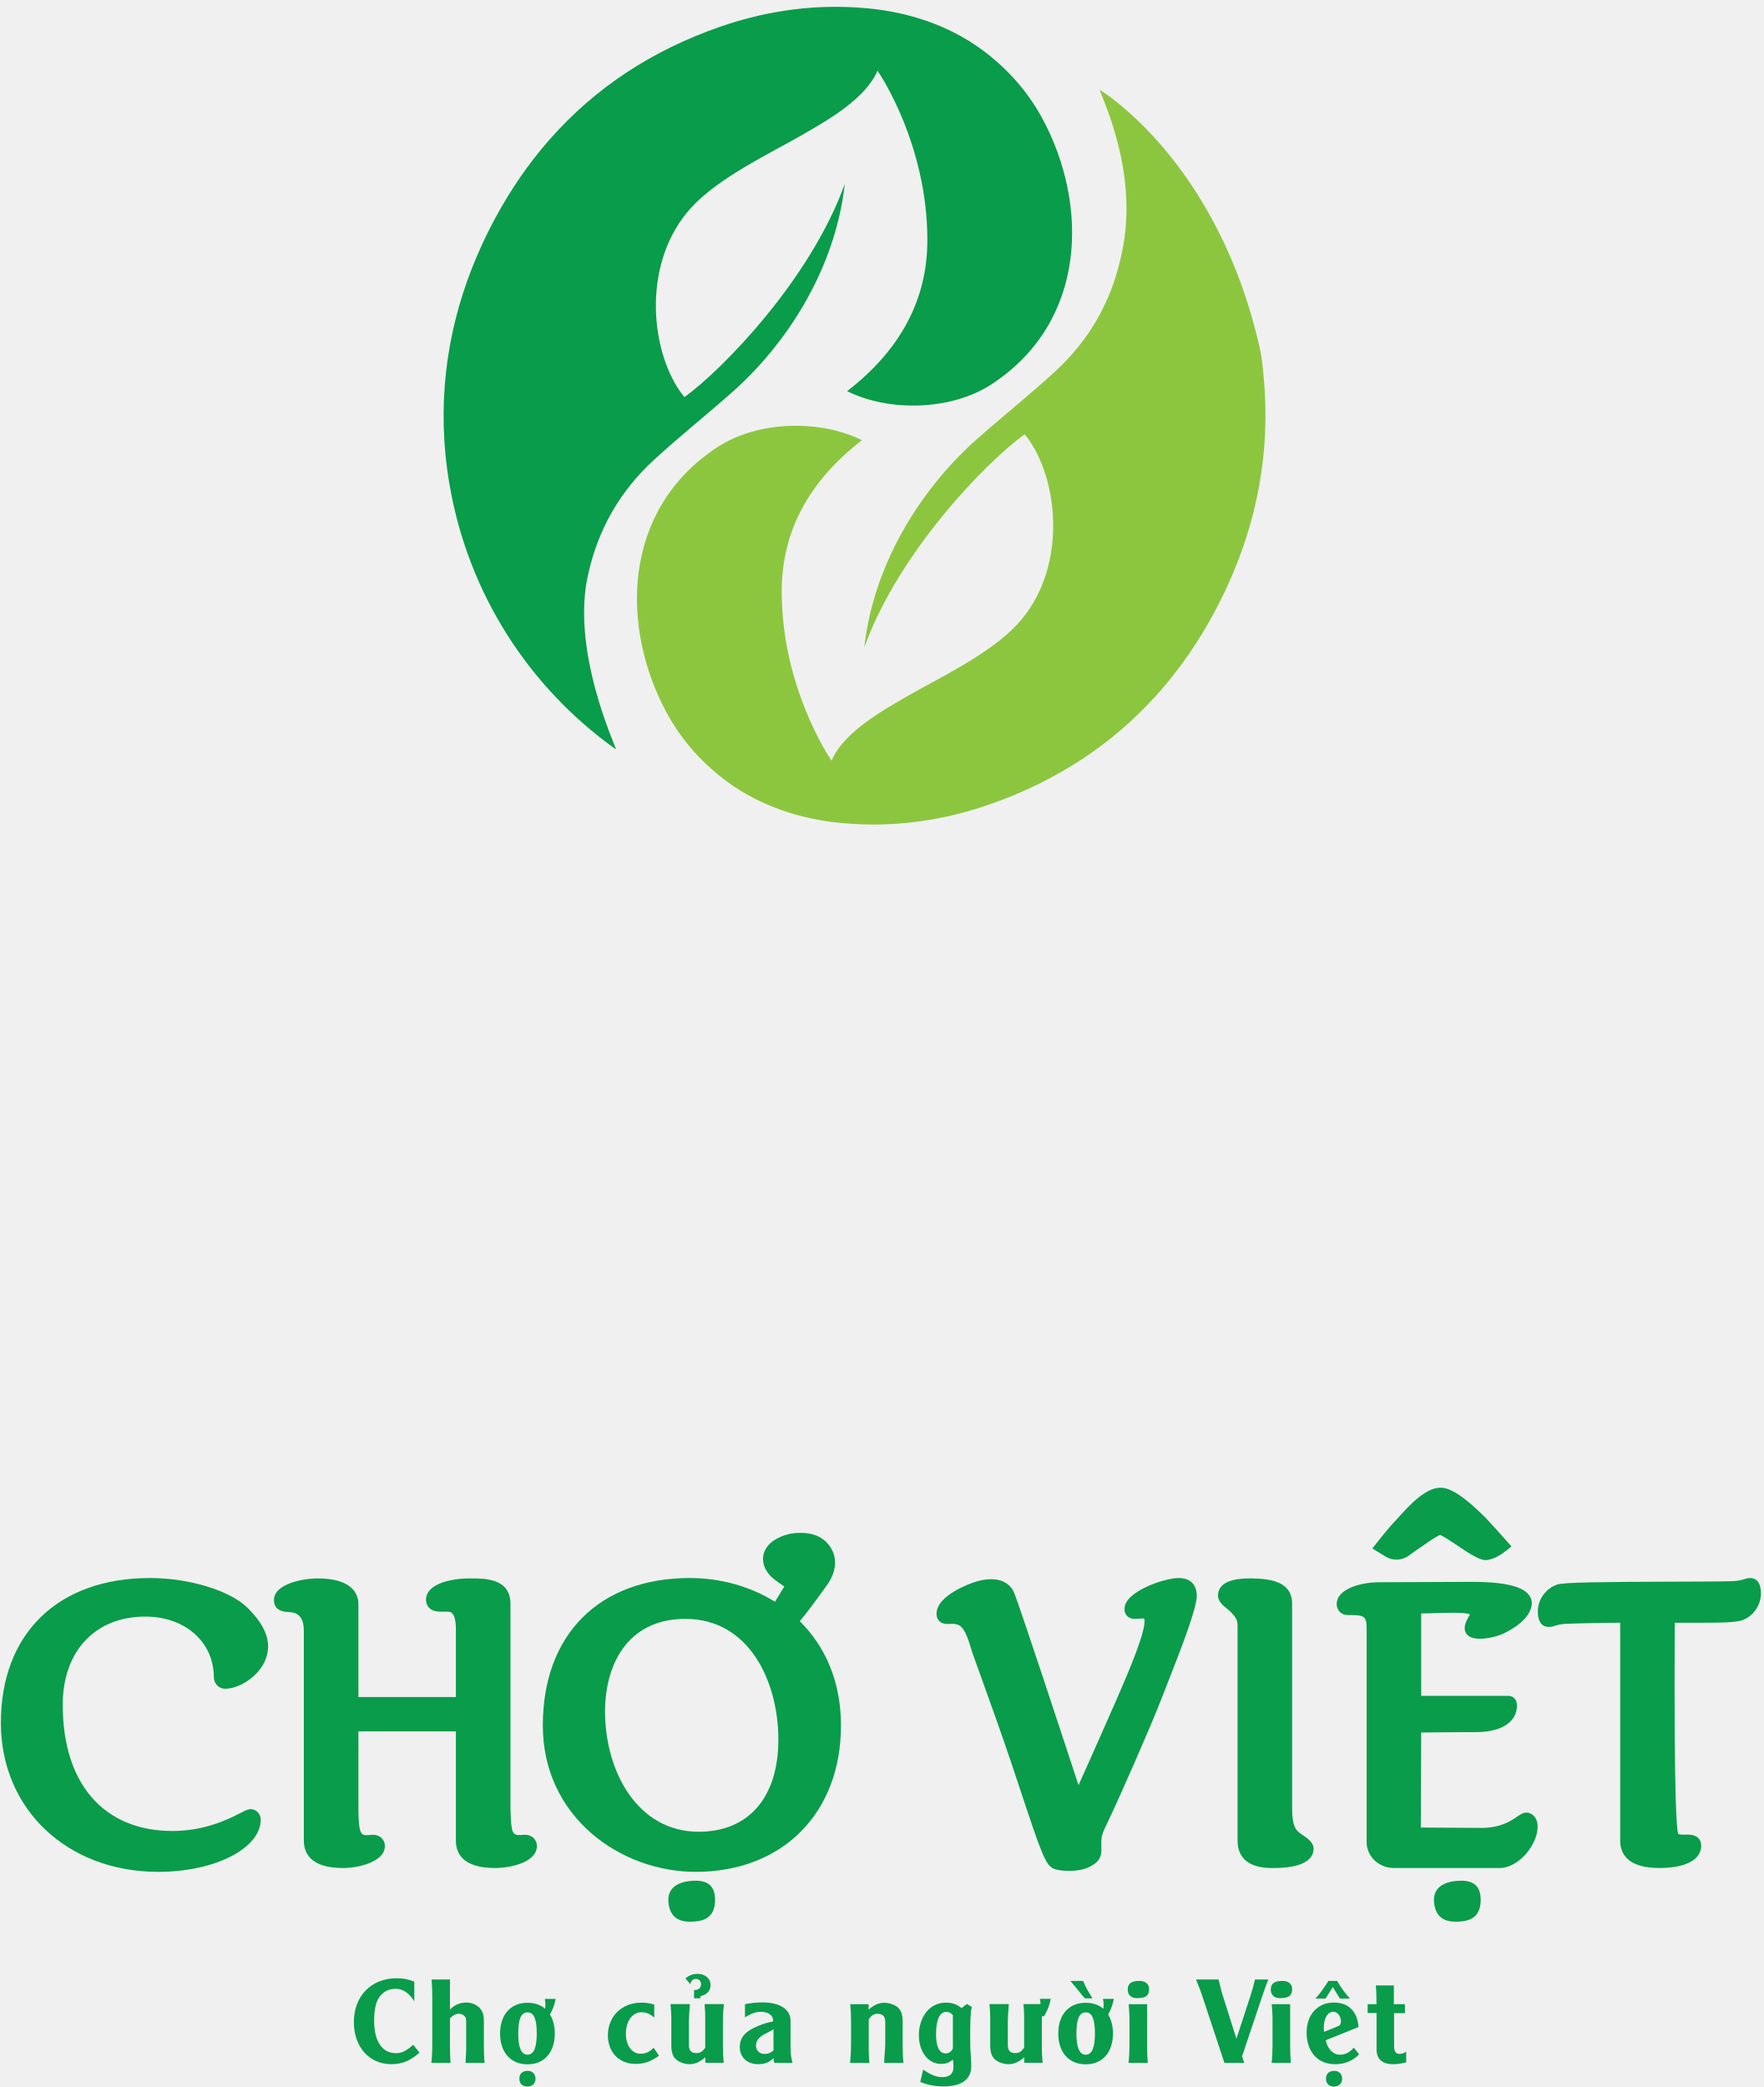
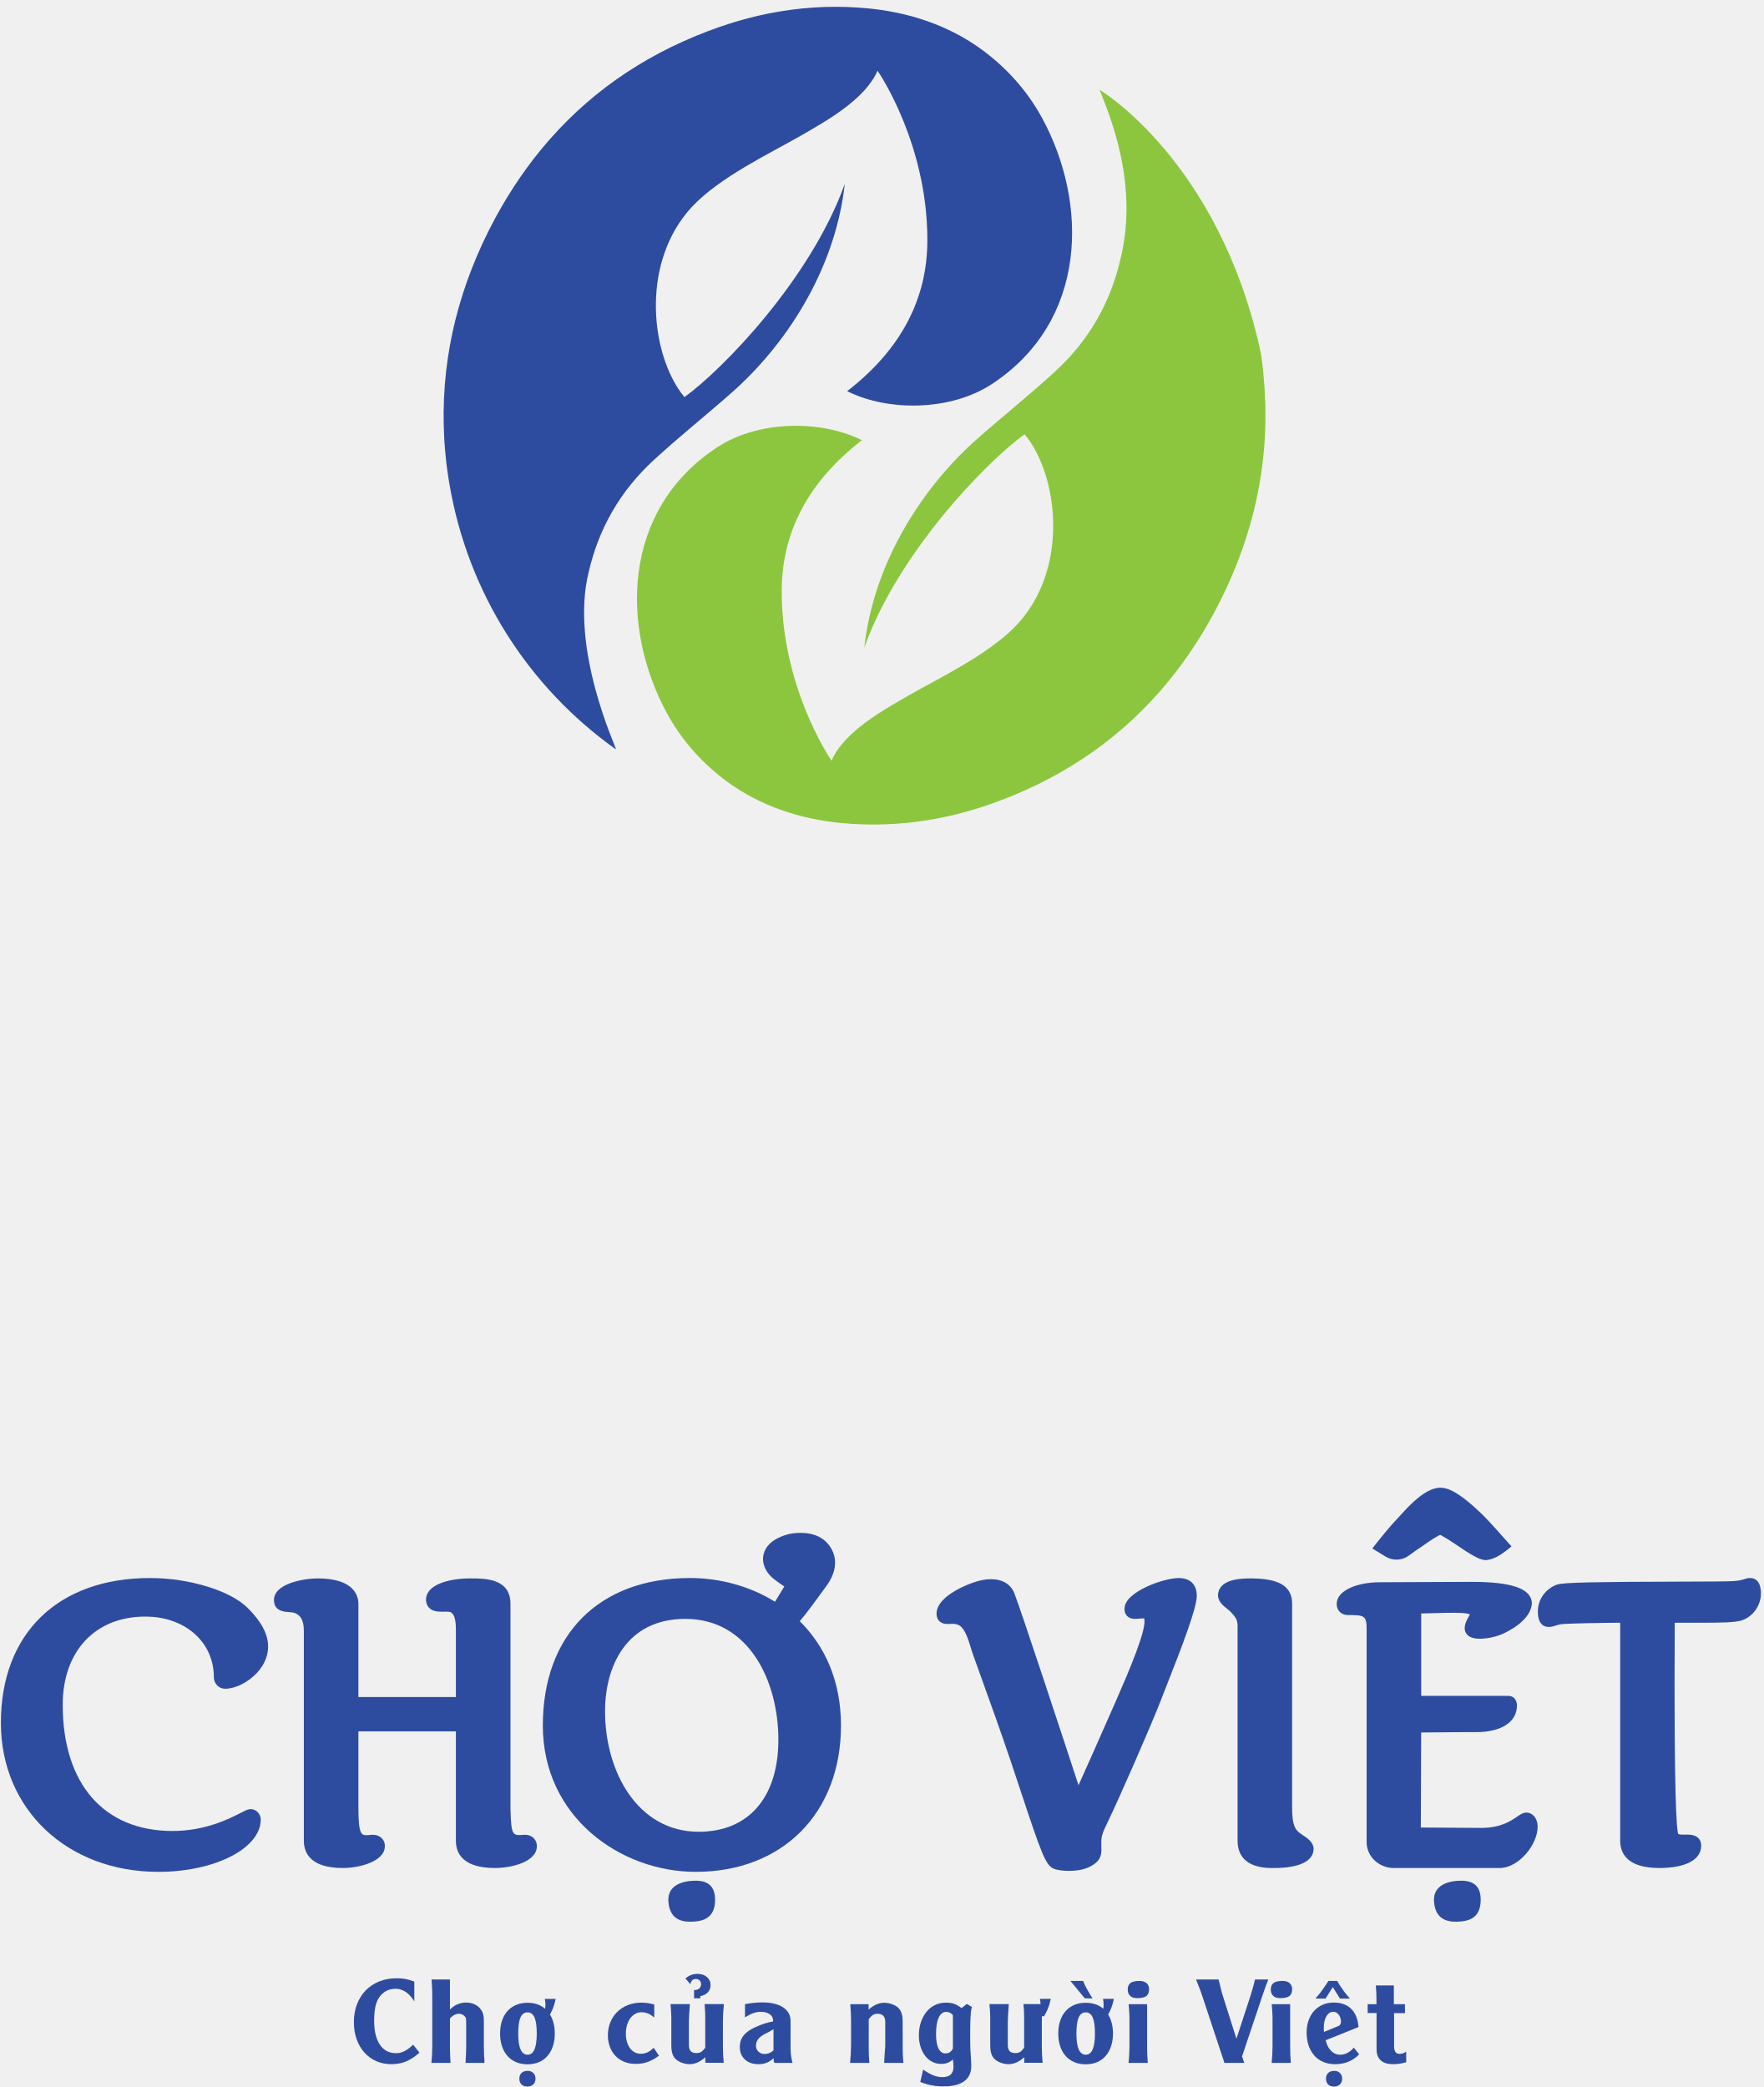
<svg xmlns="http://www.w3.org/2000/svg" xmlns:xlink="http://www.w3.org/1999/xlink" width="147px" height="174px" viewBox="0 0 147 174" version="1.1">
  <defs>
    <polygon id="path-1" points="0 132.558 190 132.558 190 0 0 0" />
  </defs>
  <g id="APP" stroke="none" stroke-width="1" fill="none" fill-rule="evenodd">
    <g id="00--Welcome" transform="translate(-123, -397)">
      <g id="Logo" transform="translate(100, 389)">
        <g id="g10" transform="translate(95, 91.55814) scale(-1, 1) rotate(-180) translate(-95, -91.55814) translate(0, 0.55814)">
          <g id="g12">
            <g id="g14-Clipped" transform="translate(0, 49)">
              <mask id="mask-2" fill="white">
                <use xlink:href="#path-1" />
              </mask>
              <g id="path16" />
              <g id="g14" mask="url(#mask-2)">
                <g transform="translate(58.97386, 55.28988)" id="Group">
                  <g transform="translate(0.232558, 0.372093)">
-                     <g id="g20" transform="translate(0.528778, 7.373064)" fill="#099C4A">
+                     <g id="g20" transform="translate(0.528778, 7.373064)" fill="#2E4C9F">
                      <path d="M45.948,30.495 C42.547,28.267 37.355,28.184 33.891,29.911 C38.354,33.355 40.595,37.59 40.579,42.544 C40.573,50.42 36.669,56.281 36.422,56.631 C35.405,54.229 32.108,52.41 30.01,51.199 C27.521,49.766 23.218,47.737 20.919,45.241 C16.822,40.79 17.41,33.571 19.961,29.892 C20.054,29.757 20.136,29.658 20.328,29.416 C23.411,31.628 30.83,39.192 33.697,47.197 C32.865,39.77 28.553,33.574 24.318,29.833 C22.146,27.911 19.87,26.104 17.739,24.137 C15,21.61 13.188,18.495 12.346,14.839 C10.738,8.395 14.688,0.122 14.614,0.062 C14.582,0.08 14.551,0.099 14.515,0.116 C7.43,5.192 2.273,12.975 0.717,22.264 C0.572,23.126 0.461,23.989 0.383,24.848 C0.356,25.146 0.33,25.443 0.313,25.742 C0.289,26.196 0.271,26.641 0.257,27.091 C0.124,33.049 1.571,38.825 4.582,44.393 C5.855,46.739 7.32,48.867 8.977,50.768 C9.032,50.834 9.088,50.895 9.144,50.956 C12.905,55.216 17.64,58.329 23.284,60.288 C25,60.883 26.715,61.318 28.443,61.594 C30.803,61.976 33.177,62.056 35.589,61.83 C39.009,61.509 42.343,60.422 45.115,58.389 C47.033,56.983 48.837,55.095 50.156,52.663 C53.985,45.603 53.99,35.772 45.948,30.495" id="path22" />
                    </g>
                    <g id="g24" transform="translate(16.76685, 0.872706)" fill="#8CC63F">
                      <path d="M6.83,31.739 C10.231,33.967 15.423,34.05 18.887,32.323 C14.424,28.879 12.183,24.644 12.198,19.69 C12.205,11.814 16.109,5.953 16.356,5.603 C17.374,8.005 20.669,9.824 22.768,11.035 C25.257,12.468 29.56,14.497 31.859,16.993 C35.956,21.444 35.368,28.663 32.817,32.342 C32.724,32.477 32.642,32.576 32.451,32.817 C29.367,30.606 21.948,23.042 19.081,15.037 C19.912,22.464 24.225,28.66 28.459,32.401 C30.632,34.323 32.908,36.13 35.039,38.097 C37.778,40.623 39.59,43.739 40.432,47.395 C42.04,53.839 39.384,59.75 38.701,61.538 C38.732,61.519 48.533,55.689 52.061,39.97 C52.252,39.117 52.317,38.245 52.395,37.385 C52.421,37.088 52.448,36.79 52.465,36.491 C52.489,36.038 52.507,35.593 52.521,35.143 C52.653,29.185 51.207,23.409 48.196,17.842 C46.923,15.495 45.458,13.367 43.8,11.466 C43.745,11.4 43.69,11.339 43.634,11.277 C39.873,7.018 35.138,3.905 29.494,1.946 C27.778,1.351 26.062,0.916 24.335,0.64 C21.975,0.258 19.601,0.178 17.189,0.404 C13.769,0.724 10.435,1.812 7.663,3.844 C5.745,5.251 3.941,7.139 2.622,9.572 C-1.208,16.631 -1.213,26.462 6.83,31.739" id="path26" />
                    </g>
                  </g>
                </g>
              </g>
            </g>
-             <g id="text" transform="translate(22.97386, 0.289879)" fill="#099C4A">
+             <g id="text" transform="translate(22.97386, 0.289879)" fill="#2E4C9F">
              <g id="g28" transform="translate(0.037752, 18.01752)">
                <path d="M12.108,21.471 C15.415,21.471 17.816,19.348 17.816,16.422 C17.816,15.888 18.234,15.454 18.749,15.454 C19.619,15.454 20.698,15.997 21.434,16.803 C22.088,17.519 22.406,18.378 22.331,19.224 C22.217,20.476 21.311,21.515 20.639,22.188 C19.196,23.635 15.769,24.686 12.491,24.686 C4.825,24.686 0.062,20.06 0.062,12.613 C0.062,5.414 5.585,0.188 13.193,0.188 C17.898,0.188 21.726,2.144 21.726,4.548 C21.726,5.021 21.343,5.42 20.889,5.42 C20.674,5.42 20.482,5.321 20.059,5.105 C19.099,4.615 17.102,3.596 14.374,3.596 C8.641,3.596 5.218,7.529 5.218,14.117 C5.218,18.585 7.923,21.471 12.108,21.471" id="path30" />
              </g>
              <g id="g32" transform="translate(22.66219, 18.49582)">
                <path d="M21.111,2.801 C21.071,2.801 21.029,2.799 20.969,2.794 C20.873,2.782 20.784,2.777 20.702,2.777 C20.116,2.777 19.985,2.938 19.932,4.645 L19.921,4.998 L19.921,22.056 C19.921,24.176 17.817,24.176 16.56,24.176 C14.728,24.176 12.881,23.63 12.881,22.409 C12.881,21.997 13.087,21.672 13.446,21.516 C13.695,21.409 13.973,21.399 14.215,21.399 L14.499,21.402 C14.588,21.402 14.859,21.402 14.943,21.355 C15.239,21.183 15.371,20.738 15.371,19.912 L15.371,14.286 L7.244,14.286 L7.244,22.056 C7.244,22.693 6.913,24.176 3.852,24.176 C2.662,24.176 0.204,23.736 0.204,22.376 C0.204,21.452 1.048,21.395 1.408,21.37 C1.644,21.354 1.888,21.337 2.072,21.229 C2.373,21.051 2.695,20.778 2.695,19.784 L2.695,2.31 C2.695,1.27 3.261,0.03 5.959,0.03 C7.353,0.03 9.408,0.591 9.446,1.796 C9.469,2.05 9.394,2.289 9.232,2.473 C9.046,2.685 8.763,2.801 8.434,2.801 C8.394,2.801 8.352,2.799 8.29,2.794 C8.165,2.779 8.05,2.77 7.945,2.77 C7.523,2.77 7.244,2.77 7.244,5.03 L7.244,11.423 L15.371,11.423 L15.371,2.31 C15.371,1.27 15.937,0.03 18.636,0.03 C19.984,0.03 22.124,0.527 22.124,1.862 C22.124,2.314 21.807,2.801 21.111,2.801" id="path34" />
              </g>
              <g id="g36" transform="translate(77.80295, 18.12114)">
                <path d="M20.49,24.582 C19.268,24.582 16.05,23.455 15.981,22.091 C15.944,21.777 16.055,21.573 16.156,21.455 C16.395,21.177 16.747,21.176 16.865,21.176 L16.867,21.176 C16.971,21.176 17.089,21.186 17.211,21.197 C17.307,21.206 17.407,21.216 17.503,21.216 C17.555,21.216 17.588,21.213 17.608,21.209 C17.912,20.438 16.206,16.515 15.471,14.826 L15.229,14.268 C13.83,11.085 12.706,8.561 12.14,7.308 C11.034,10.685 7.39,21.767 6.793,23.305 C6.494,24.066 5.802,24.485 4.845,24.485 C4.383,24.485 3.85,24.383 3.367,24.204 C3.336,24.195 0.302,23.198 0.302,21.599 C0.302,21.184 0.522,20.979 0.653,20.894 C0.846,20.768 1.06,20.751 1.226,20.751 C1.285,20.751 1.35,20.753 1.419,20.756 C1.482,20.759 1.549,20.762 1.62,20.762 C1.803,20.762 2.017,20.744 2.221,20.619 C2.689,20.326 2.965,19.413 3.167,18.746 C3.214,18.592 3.258,18.448 3.304,18.31 C3.585,17.514 3.876,16.708 4.185,15.855 C4.852,14.006 5.608,11.912 6.526,9.198 C6.819,8.32 7.085,7.518 7.327,6.789 C9.012,1.712 9.392,0.627 10.068,0.348 C10.475,0.185 11.087,0.167 11.331,0.167 C11.737,0.167 12.499,0.21 13.041,0.495 C13.645,0.797 14.047,1.149 14.047,1.884 C14.047,2.042 14.045,2.178 14.043,2.301 C14.031,3.004 14.029,3.131 14.662,4.426 C15.478,6.096 18.248,12.415 18.991,14.358 L19.446,15.517 C20.842,19.065 21.998,22.084 21.998,23.103 C21.998,24.043 21.448,24.582 20.49,24.582" id="path38" />
              </g>
              <g id="g40" transform="translate(101.509, 18.45904)">
                <path d="M7.141,2.801 C7.052,2.859 6.966,2.915 6.889,2.976 C6.523,3.257 6.242,3.59 6.242,5.067 L6.242,22.093 C6.242,23.915 4.532,24.187 2.851,24.213 C2.138,24.213 0.245,24.213 0.073,22.952 C-0.027,22.351 0.483,21.946 0.82,21.678 C0.907,21.609 0.992,21.543 1.056,21.479 C1.587,20.948 1.694,20.734 1.694,20.205 L1.694,2.347 C1.694,1.305 2.193,0.065 4.576,0.065 L4.735,0.067 C6.767,0.067 7.937,0.596 8.029,1.565 C8.08,2.179 7.537,2.538 7.141,2.801" id="path42" />
              </g>
              <g id="g44" transform="translate(111.4518, 18.48154)">
                <path d="M15.833,4.668 C15.555,4.668 15.334,4.516 15.053,4.324 C14.542,3.974 13.685,3.388 12.066,3.388 C11.528,3.388 10.853,3.394 10.087,3.401 C9.171,3.409 8.126,3.418 7.029,3.419 L7.058,11.342 C7.509,11.344 7.987,11.349 8.515,11.355 C9.39,11.363 10.402,11.374 11.651,11.374 C13.743,11.374 15.043,12.222 15.043,13.589 C15.043,14.147 14.687,14.397 14.333,14.397 L7.06,14.397 L7.06,21.266 C7.413,21.271 7.799,21.282 8.189,21.294 C8.712,21.309 9.244,21.325 9.72,21.325 C10.316,21.325 10.728,21.299 10.949,21.246 C11.024,21.228 11.08,21.21 11.122,21.195 C11.091,21.131 11.048,21.055 11.015,20.996 C10.869,20.732 10.685,20.403 10.685,20.022 C10.685,19.689 10.892,19.408 11.238,19.272 C11.426,19.198 11.667,19.16 11.954,19.16 C12.537,19.16 13.268,19.312 13.823,19.551 C14.402,19.811 16.288,20.764 16.286,22.185 C16.179,23.357 14.585,23.902 11.265,23.902 L3.636,23.87 C1.657,23.87 0.138,23.167 0.025,22.203 C-0.013,21.906 0.064,21.632 0.241,21.431 C0.409,21.24 0.651,21.135 0.922,21.135 C2.354,21.135 2.511,21.094 2.511,19.894 L2.511,2.196 C2.511,1.009 3.531,0.044 4.785,0.044 L13.598,0.044 C15.2,0.044 16.767,2.01 16.767,3.476 C16.767,4.258 16.297,4.668 15.833,4.668" id="path46" />
              </g>
              <g id="g48" transform="translate(127.927, 18.43231)">
                <path d="M18.007,24.271 C17.808,24.271 17.662,24.224 17.52,24.177 C17.345,24.12 17.128,24.049 16.63,24.014 C16.104,23.981 14.148,23.975 11.882,23.969 C5.44,23.951 2.474,23.912 1.925,23.729 C0.958,23.392 0.309,22.489 0.309,21.48 C0.309,20.36 0.874,20.192 1.211,20.192 C1.463,20.192 1.629,20.248 1.776,20.299 C1.938,20.354 2.123,20.416 2.581,20.448 C3.16,20.48 5.407,20.537 7.174,20.544 L7.174,2.373 C7.174,1.333 7.741,0.094 10.439,0.094 C11.276,0.094 12.788,0.206 13.515,0.958 C13.797,1.25 13.939,1.613 13.926,2.014 C13.912,2.338 13.745,2.88 12.783,2.88 L12.419,2.875 C12.039,2.875 12.013,2.938 12.002,2.965 C11.893,3.294 11.648,5.637 11.721,20.271 L11.722,20.544 L13.663,20.542 C15.676,20.542 16.687,20.561 17.273,20.728 C18.22,21.017 18.907,21.966 18.907,22.984 C18.907,24.104 18.343,24.271 18.007,24.271" id="path50" />
              </g>
              <g id="g52" transform="translate(114.275, 43.9257)">
                <path d="M2.173,0.311 C2.55,0.311 2.909,0.43 3.212,0.654 C3.396,0.79 3.594,0.934 3.801,1.077 C4.009,1.222 4.176,1.336 4.327,1.433 L4.833,1.785 C5.32,2.117 5.598,2.272 5.747,2.345 L5.818,2.38 L5.888,2.343 C6.065,2.251 6.409,2.052 7.043,1.626 L7.347,1.424 C7.394,1.388 7.466,1.34 7.553,1.285 C8.766,0.465 9.248,0.287 9.597,0.272 L9.634,0.27 L9.671,0.274 C10.292,0.331 10.905,0.727 11.309,1.049 L11.764,1.413 L11.377,1.848 C10.842,2.45 9.887,3.517 9.514,3.891 L9.44,3.965 C7.328,6.04 6.404,6.306 5.836,6.306 C4.974,6.306 3.953,5.619 2.623,4.142 L2.507,4.013 C2.426,3.92 2.317,3.802 2.186,3.663 C1.647,3.1 0.998,2.3 0.547,1.729 L0.162,1.24 L1.263,0.568 C1.537,0.4 1.853,0.311 2.173,0.311" id="path54" />
              </g>
              <g id="g56" transform="translate(45.05862, 18.13692)" fill-rule="nonzero">
                <path d="M12.108,21.16 C17.434,21.16 19.86,15.937 19.86,11.086 C19.86,6.281 17.38,3.412 13.225,3.412 C8.095,3.412 5.41,8.464 5.41,13.454 C5.41,17.179 7.169,21.16 12.108,21.16 M23.632,23.584 L23.871,23.913 C24.674,25.01 24.807,26.128 24.248,27.061 C23.743,27.904 22.888,28.332 21.708,28.332 C21.55,28.332 21.39,28.324 21.23,28.31 C20.717,28.265 20.163,28.089 19.669,27.813 C19.052,27.468 18.67,26.954 18.594,26.366 C18.517,25.765 18.766,25.152 19.296,24.642 C19.551,24.397 20.331,23.877 20.355,23.859 C20.237,23.664 20.088,23.42 19.939,23.179 C19.812,22.97 19.686,22.765 19.579,22.589 C17.471,23.898 14.976,24.567 12.491,24.567 C4.923,24.567 0.223,19.855 0.223,12.27 C0.223,4.632 6.704,0.069 12.97,0.069 C20.213,0.069 25.08,4.972 25.08,12.27 C25.08,16.006 23.722,18.916 21.644,20.966 C22.227,21.646 23.087,22.832 23.632,23.584" id="path58" />
              </g>
              <g id="g60" transform="translate(55.64799, 14.04464)">
                <path d="M2.484,3.423 C0.847,3.439 0.026,2.782 0.101,1.699 C0.199,0.296 1.064,-0.024 2.041,0.005 C2.991,0.032 3.933,0.293 3.992,1.704 C4.053,3.191 3.124,3.397 2.484,3.423" id="path62" />
              </g>
              <g id="g64" transform="translate(119.4779, 14.04464)">
                <path d="M2.484,3.423 C0.847,3.439 0.026,2.782 0.101,1.699 C0.199,0.296 1.064,-0.024 2.041,0.005 C2.991,0.032 3.933,0.293 3.992,1.704 C4.054,3.191 3.124,3.397 2.484,3.423" id="path66" />
              </g>
              <g id="g68" transform="translate(29.28897, 2.118939)">
                <path d="M5.278,5.29 C4.843,5.99 4.32,6.34 3.709,6.34 C3.531,6.34 3.358,6.314 3.19,6.262 C3.023,6.21 2.869,6.129 2.728,6.02 C2.44,5.803 2.235,5.51 2.112,5.14 C1.99,4.769 1.929,4.283 1.929,3.68 C1.929,2.824 2.088,2.158 2.406,1.682 C2.724,1.207 3.172,0.969 3.752,0.969 C3.999,0.969 4.234,1.025 4.456,1.138 C4.678,1.251 4.921,1.43 5.184,1.675 L5.71,1.016 C5.331,0.677 4.958,0.432 4.59,0.279 C4.222,0.127 3.814,0.051 3.366,0.051 C2.909,0.051 2.488,0.136 2.103,0.307 C1.718,0.479 1.388,0.719 1.112,1.028 C0.837,1.337 0.622,1.706 0.469,2.136 C0.315,2.566 0.239,3.039 0.239,3.553 C0.239,4.099 0.325,4.597 0.499,5.048 C0.673,5.498 0.915,5.883 1.225,6.203 C1.535,6.523 1.91,6.772 2.35,6.949 C2.789,7.126 3.276,7.215 3.808,7.215 C3.949,7.215 4.079,7.211 4.198,7.201 C4.317,7.192 4.433,7.176 4.548,7.154 C4.662,7.132 4.779,7.103 4.897,7.067 C5.016,7.031 5.143,6.988 5.278,6.938 L5.278,5.29 Z" id="path70" />
              </g>
              <g id="g72" transform="translate(35.73521, 2.057856)">
                <path d="M0.31,0.934 C0.323,1.189 0.329,1.408 0.329,1.59 L0.329,5.794 C0.329,6.016 0.324,6.239 0.315,6.462 C0.306,6.685 0.292,6.922 0.273,7.173 L1.804,7.173 L1.804,4.673 C2.195,5.059 2.646,5.252 3.156,5.252 C3.454,5.252 3.719,5.186 3.952,5.055 C4.186,4.923 4.363,4.741 4.485,4.509 C4.529,4.42 4.565,4.314 4.591,4.188 C4.618,4.063 4.631,3.923 4.631,3.77 L4.631,1.6 C4.631,1.367 4.636,1.142 4.645,0.924 C4.655,0.706 4.669,0.471 4.688,0.22 L3.1,0.22 C3.106,0.299 3.111,0.36 3.114,0.404 C3.117,0.448 3.119,0.497 3.119,0.55 C3.131,0.691 3.141,0.879 3.147,1.115 C3.153,1.237 3.156,1.334 3.156,1.407 L3.156,1.59 L3.156,3.652 C3.156,3.818 3.141,3.931 3.11,3.991 C3.066,4.085 2.99,4.163 2.884,4.224 C2.778,4.285 2.667,4.316 2.551,4.316 C2.291,4.316 2.042,4.187 1.804,3.929 L1.804,1.6 L1.804,1.359 C1.804,1.294 1.807,1.217 1.813,1.129 C1.813,1.038 1.815,0.955 1.818,0.882 C1.821,0.808 1.824,0.737 1.827,0.67 C1.83,0.602 1.834,0.533 1.837,0.463 C1.84,0.392 1.844,0.311 1.851,0.22 L0.254,0.22 C0.279,0.44 0.298,0.678 0.31,0.934" id="path74" />
              </g>
              <g id="g76" transform="translate(41.6448, 0.195694)" fill-rule="nonzero">
                <path d="M1.863,1.245 C1.985,1.361 2.159,1.419 2.384,1.419 C2.575,1.419 2.73,1.357 2.849,1.235 C2.968,1.113 3.027,0.956 3.027,0.765 C3.027,0.564 2.965,0.405 2.839,0.287 C2.714,0.169 2.55,0.11 2.346,0.11 C2.14,0.11 1.977,0.169 1.858,0.287 C1.739,0.405 1.68,0.564 1.68,0.765 C1.68,0.968 1.74,1.129 1.863,1.245 M1.773,5.867 C1.648,5.581 1.586,5.136 1.586,4.53 C1.586,3.353 1.845,2.765 2.365,2.765 C2.875,2.765 3.131,3.353 3.131,4.53 C3.131,5.136 3.069,5.581 2.945,5.867 C2.821,6.152 2.628,6.295 2.365,6.295 C2.096,6.295 1.899,6.152 1.773,5.867 M4.234,6.121 C4.332,5.964 4.411,5.79 4.474,5.599 C4.58,5.279 4.634,4.922 4.634,4.53 C4.634,4.138 4.58,3.783 4.474,3.466 C4.368,3.149 4.216,2.88 4.021,2.657 C3.825,2.434 3.588,2.263 3.309,2.144 C3.03,2.024 2.714,1.965 2.361,1.965 C2.01,1.965 1.694,2.024 1.412,2.144 C1.13,2.263 0.89,2.434 0.691,2.657 C0.492,2.88 0.339,3.149 0.233,3.466 C0.127,3.783 0.073,4.138 0.073,4.53 C0.073,4.922 0.127,5.278 0.233,5.596 C0.339,5.915 0.492,6.185 0.691,6.406 C0.89,6.627 1.13,6.797 1.412,6.917 C1.694,7.036 2.01,7.096 2.361,7.096 C2.714,7.096 3.03,7.036 3.309,6.917 C3.503,6.835 3.677,6.728 3.83,6.596 C3.837,6.641 3.842,6.684 3.845,6.728 C3.851,6.8 3.854,6.882 3.854,6.973 C3.854,7.036 3.85,7.099 3.842,7.164 C3.834,7.228 3.821,7.314 3.802,7.42 L4.709,7.42 C4.687,7.326 4.667,7.244 4.65,7.173 C4.633,7.102 4.616,7.038 4.598,6.98 C4.581,6.922 4.564,6.866 4.547,6.813 C4.529,6.76 4.507,6.702 4.479,6.639 C4.457,6.576 4.435,6.521 4.413,6.474 C4.391,6.427 4.368,6.379 4.342,6.331 C4.317,6.282 4.291,6.23 4.263,6.173 C4.253,6.154 4.244,6.137 4.234,6.121" id="path78" />
              </g>
              <g id="g80" transform="translate(50.53516, 2.012892)">
                <path d="M4.036,4.045 C3.851,4.205 3.675,4.319 3.508,4.387 C3.34,4.454 3.161,4.488 2.97,4.488 C2.779,4.488 2.604,4.443 2.446,4.353 C2.288,4.264 2.151,4.14 2.035,3.982 C1.92,3.823 1.83,3.633 1.765,3.412 C1.701,3.191 1.669,2.951 1.669,2.694 C1.669,2.45 1.699,2.224 1.761,2.019 C1.822,1.813 1.907,1.637 2.016,1.489 C2.126,1.342 2.256,1.228 2.406,1.148 C2.557,1.068 2.723,1.028 2.904,1.028 C3.108,1.028 3.295,1.066 3.465,1.143 C3.636,1.22 3.811,1.348 3.989,1.527 L4.431,0.863 C4.086,0.618 3.766,0.443 3.47,0.338 C3.174,0.233 2.848,0.18 2.491,0.18 C2.143,0.18 1.827,0.238 1.542,0.353 C1.257,0.467 1.014,0.629 0.812,0.837 C0.61,1.046 0.453,1.297 0.34,1.59 C0.227,1.884 0.171,2.21 0.171,2.567 C0.171,2.96 0.24,3.323 0.378,3.657 C0.515,3.991 0.708,4.279 0.955,4.52 C1.202,4.762 1.496,4.95 1.836,5.085 C2.175,5.22 2.547,5.288 2.951,5.288 C3.13,5.288 3.304,5.277 3.475,5.255 C3.645,5.233 3.832,5.192 4.036,5.132 L4.036,4.045 Z" id="path82" />
              </g>
              <g id="g84" transform="translate(55.71772, 2.062119)" fill-rule="nonzero">
                <path d="M2.173,5.601 L2.173,6.293 L2.239,6.293 C2.392,6.293 2.517,6.338 2.612,6.427 C2.708,6.517 2.756,6.633 2.756,6.778 C2.756,6.906 2.715,7.012 2.633,7.093 C2.552,7.175 2.447,7.215 2.319,7.215 C2.197,7.215 2.097,7.177 2.018,7.1 C1.94,7.023 1.888,6.914 1.863,6.773 L1.45,7.267 C1.622,7.399 1.786,7.494 1.943,7.552 C2.1,7.61 2.272,7.639 2.46,7.639 C2.622,7.639 2.77,7.616 2.904,7.569 C3.037,7.522 3.151,7.457 3.246,7.376 C3.342,7.294 3.416,7.196 3.469,7.082 C3.523,6.967 3.549,6.84 3.549,6.703 C3.549,6.461 3.474,6.26 3.324,6.1 C3.173,5.94 2.965,5.833 2.699,5.78 L2.699,5.601 L2.173,5.601 Z M1.825,5.121 C1.801,4.794 1.78,4.503 1.765,4.246 C1.749,3.988 1.741,3.798 1.741,3.676 L1.741,1.718 C1.741,1.482 1.79,1.31 1.889,1.2 C1.988,1.09 2.15,1.035 2.375,1.035 C2.529,1.035 2.656,1.066 2.758,1.127 C2.86,1.188 2.975,1.305 3.103,1.477 L3.103,3.657 L3.103,4.109 C3.103,4.231 3.1,4.346 3.094,4.453 C3.087,4.559 3.081,4.663 3.075,4.765 C3.069,4.868 3.059,4.986 3.047,5.121 L4.662,5.121 C4.65,4.973 4.64,4.86 4.634,4.78 C4.628,4.7 4.618,4.605 4.606,4.495 C4.587,4.175 4.578,3.892 4.578,3.648 L4.578,1.633 C4.578,1.382 4.582,1.154 4.592,0.948 C4.601,0.742 4.618,0.502 4.644,0.226 L3.112,0.226 L3.112,0.687 C2.897,0.495 2.681,0.351 2.467,0.254 C2.252,0.157 2.029,0.108 1.798,0.108 C1.604,0.108 1.408,0.142 1.21,0.209 C1.013,0.277 0.846,0.365 0.708,0.475 C0.554,0.597 0.444,0.755 0.377,0.948 C0.31,1.141 0.276,1.391 0.276,1.699 L0.276,3.657 L0.276,4.09 C0.276,4.238 0.269,4.379 0.257,4.514 C0.251,4.617 0.245,4.707 0.238,4.784 C0.232,4.861 0.223,4.973 0.21,5.121 L1.825,5.121 Z" id="path86" />
              </g>
              <g id="g88" transform="translate(61.40753, 1.971849)" fill-rule="nonzero">
                <path d="M3.105,3.112 C3.014,3.055 2.943,3.014 2.893,2.987 C2.843,2.96 2.795,2.931 2.748,2.9 L2.381,2.716 C1.89,2.465 1.644,2.144 1.644,1.752 C1.644,1.547 1.711,1.38 1.846,1.248 C1.98,1.116 2.153,1.05 2.363,1.05 C2.497,1.05 2.622,1.072 2.738,1.116 C2.854,1.16 2.976,1.237 3.105,1.346 L3.105,3.112 Z M3.067,3.893 C3.055,4.097 2.954,4.26 2.764,4.383 C2.575,4.505 2.339,4.566 2.057,4.566 C1.851,4.566 1.645,4.531 1.44,4.46 C1.235,4.39 0.998,4.271 0.728,4.105 L0.728,5.202 C1.01,5.255 1.26,5.293 1.48,5.315 C1.699,5.337 1.935,5.348 2.189,5.348 C2.915,5.348 3.486,5.211 3.903,4.938 C4.319,4.665 4.527,4.287 4.527,3.804 L4.527,1.648 C4.527,1.459 4.532,1.296 4.542,1.158 C4.551,1.02 4.568,0.884 4.593,0.749 C4.609,0.68 4.621,0.616 4.631,0.558 C4.64,0.5 4.661,0.416 4.692,0.306 L3.18,0.306 C3.148,0.378 3.13,0.44 3.124,0.49 C3.117,0.54 3.114,0.611 3.114,0.702 C2.923,0.523 2.728,0.394 2.529,0.316 C2.33,0.237 2.1,0.198 1.837,0.198 C1.373,0.198 1.001,0.33 0.719,0.593 C0.437,0.857 0.296,1.202 0.296,1.629 C0.296,2.034 0.42,2.376 0.667,2.655 C0.915,2.935 1.311,3.183 1.855,3.399 C2.071,3.49 2.268,3.561 2.445,3.613 C2.622,3.665 2.832,3.716 3.076,3.766 L3.067,3.893 Z" id="path90" />
              </g>
              <g id="g92" transform="translate(70.6488, 2.14962)">
                <path d="M0.31,0.934 C0.323,1.175 0.329,1.401 0.329,1.611 L0.329,3.616 C0.329,3.849 0.324,4.076 0.315,4.297 C0.306,4.518 0.288,4.761 0.264,5.024 L1.794,5.024 L1.794,4.572 C2.217,4.952 2.646,5.141 3.081,5.141 C3.294,5.141 3.5,5.108 3.699,5.04 C3.898,4.973 4.068,4.884 4.209,4.775 C4.355,4.646 4.463,4.488 4.53,4.301 C4.598,4.115 4.631,3.868 4.631,3.56 L4.631,1.592 C4.631,1.445 4.633,1.301 4.636,1.159 C4.639,1.018 4.644,0.877 4.65,0.736 C4.656,0.632 4.662,0.542 4.669,0.465 C4.675,0.388 4.684,0.276 4.697,0.129 L3.091,0.129 L3.1,0.34 C3.106,0.463 3.113,0.587 3.119,0.712 C3.125,0.838 3.134,0.957 3.145,1.07 C3.156,1.183 3.164,1.283 3.171,1.369 C3.177,1.455 3.18,1.523 3.18,1.574 L3.18,3.541 C3.18,3.996 2.967,4.224 2.541,4.224 C2.388,4.224 2.257,4.19 2.149,4.123 C2.041,4.055 1.926,3.938 1.804,3.772 L1.804,1.592 L1.804,1.131 C1.804,1.009 1.807,0.896 1.813,0.795 C1.82,0.693 1.826,0.59 1.832,0.486 C1.839,0.382 1.848,0.264 1.86,0.129 L0.245,0.129 C0.276,0.424 0.298,0.692 0.31,0.934" id="path94" />
              </g>
              <g id="g96" transform="translate(76.36407, 0.03706)" fill-rule="nonzero">
                <path d="M3.105,6.223 C3.014,6.327 2.925,6.398 2.839,6.435 C2.753,6.473 2.655,6.492 2.545,6.492 C2.276,6.492 2.068,6.333 1.921,6.014 C1.774,5.695 1.7,5.238 1.7,4.642 C1.7,4.121 1.767,3.722 1.902,3.446 C2.037,3.17 2.232,3.032 2.489,3.032 C2.771,3.032 2.976,3.17 3.105,3.446 L3.105,6.223 Z M4.269,7.155 L4.682,6.906 C4.663,6.818 4.648,6.739 4.636,6.668 C4.623,6.597 4.614,6.545 4.607,6.511 C4.595,6.395 4.582,6.173 4.567,5.847 C4.553,5.52 4.547,5.083 4.547,4.533 L4.547,4.19 C4.547,3.631 4.567,3.129 4.607,2.684 C4.626,2.382 4.636,2.142 4.636,1.963 C4.636,1.417 4.44,1.001 4.049,0.714 C3.657,0.426 3.086,0.283 2.335,0.283 C1.977,0.283 1.645,0.312 1.337,0.37 C1.028,0.428 0.711,0.522 0.385,0.65 L0.625,1.681 C0.951,1.458 1.235,1.298 1.48,1.201 C1.724,1.104 1.971,1.055 2.222,1.055 C2.841,1.055 3.151,1.337 3.151,1.902 C3.151,1.987 3.148,2.075 3.142,2.168 C3.136,2.261 3.126,2.371 3.114,2.5 L3.114,2.519 C2.954,2.39 2.799,2.298 2.649,2.241 C2.499,2.185 2.323,2.156 2.123,2.156 C1.854,2.156 1.606,2.215 1.378,2.333 C1.151,2.45 0.956,2.616 0.792,2.829 C0.627,3.043 0.499,3.296 0.407,3.587 C0.314,3.879 0.268,4.198 0.268,4.543 C0.268,4.935 0.324,5.298 0.437,5.633 C0.55,5.967 0.704,6.255 0.899,6.496 C1.095,6.738 1.331,6.926 1.607,7.061 C1.882,7.196 2.182,7.264 2.508,7.264 C2.784,7.264 3.018,7.23 3.21,7.162 C3.403,7.095 3.608,6.978 3.828,6.812 L4.269,7.155 Z" id="path98" />
              </g>
              <g id="g100" transform="translate(82.32126, 2.097064)" fill-rule="nonzero">
                <path d="M4.346,4.356 C4.371,4.441 4.392,4.522 4.41,4.599 C4.427,4.676 4.439,4.751 4.445,4.825 C4.451,4.898 4.454,4.981 4.454,5.072 C4.454,5.135 4.45,5.198 4.443,5.262 C4.435,5.327 4.421,5.412 4.403,5.519 L5.309,5.519 C5.284,5.425 5.263,5.342 5.248,5.272 C5.232,5.201 5.216,5.137 5.199,5.079 C5.181,5.021 5.164,4.965 5.145,4.912 C5.126,4.858 5.104,4.8 5.079,4.738 C5.057,4.675 5.034,4.62 5.011,4.573 C4.987,4.526 4.964,4.478 4.94,4.429 C4.917,4.381 4.89,4.327 4.861,4.269 C4.831,4.211 4.794,4.144 4.75,4.069 L4.248,4.069 C4.288,4.176 4.321,4.272 4.346,4.356 Z M1.81,5.086 C1.785,4.76 1.765,4.467 1.749,4.21 C1.734,3.953 1.726,3.763 1.726,3.641 L1.726,1.682 C1.726,1.447 1.775,1.275 1.874,1.165 C1.972,1.055 2.134,1 2.36,1 C2.513,1 2.641,1.031 2.743,1.092 C2.844,1.153 2.959,1.27 3.087,1.443 L3.087,3.622 L3.087,4.074 C3.087,4.196 3.085,4.311 3.078,4.417 C3.072,4.524 3.066,4.629 3.059,4.73 C3.053,4.832 3.044,4.951 3.031,5.086 L4.647,5.086 C4.634,4.938 4.625,4.825 4.619,4.745 C4.612,4.665 4.603,4.57 4.59,4.46 C4.572,4.14 4.562,3.857 4.562,3.612 L4.562,1.598 C4.562,1.347 4.567,1.119 4.576,0.913 C4.586,0.707 4.603,0.467 4.628,0.19 L3.097,0.19 L3.097,0.652 C2.881,0.46 2.666,0.316 2.451,0.219 C2.237,0.122 2.014,0.073 1.782,0.073 C1.588,0.073 1.392,0.107 1.195,0.174 C0.998,0.241 0.83,0.33 0.692,0.44 C0.539,0.563 0.429,0.72 0.361,0.913 C0.294,1.106 0.26,1.356 0.26,1.664 L0.26,3.622 L0.26,4.055 C0.26,4.203 0.254,4.344 0.242,4.479 C0.235,4.582 0.229,4.673 0.223,4.749 C0.216,4.826 0.207,4.938 0.195,5.086 L1.81,5.086 Z" id="path102" />
              </g>
              <g id="g104" transform="translate(88.0917, 2.017435)" fill-rule="nonzero">
                <path d="M1.863,4.045 C1.737,3.76 1.675,3.314 1.675,2.708 C1.675,1.532 1.934,0.943 2.454,0.943 C2.965,0.943 3.22,1.532 3.22,2.708 C3.22,3.314 3.158,3.76 3.034,4.045 C2.911,4.331 2.717,4.474 2.454,4.474 C2.185,4.474 1.988,4.331 1.863,4.045 Z M2.233,7.096 C2.302,6.929 2.358,6.802 2.4,6.714 C2.443,6.626 2.495,6.526 2.558,6.413 C2.63,6.278 2.696,6.16 2.757,6.06 C2.818,5.959 2.905,5.82 3.018,5.641 L2.374,5.641 L1.172,7.096 L2.233,7.096 Z M4.323,4.299 C4.42,4.142 4.5,3.968 4.563,3.777 C4.669,3.457 4.723,3.101 4.723,2.708 C4.723,2.316 4.669,1.962 4.563,1.645 C4.456,1.328 4.305,1.058 4.11,0.835 C3.914,0.612 3.677,0.441 3.398,0.322 C3.12,0.203 2.803,0.143 2.45,0.143 C2.099,0.143 1.783,0.203 1.501,0.322 C1.219,0.441 0.979,0.612 0.78,0.835 C0.581,1.058 0.429,1.328 0.322,1.645 C0.215,1.962 0.162,2.316 0.162,2.708 C0.162,3.101 0.215,3.456 0.322,3.775 C0.429,4.093 0.581,4.363 0.78,4.584 C0.979,4.805 1.219,4.976 1.501,5.095 C1.783,5.214 2.099,5.274 2.45,5.274 C2.803,5.274 3.12,5.214 3.398,5.095 C3.592,5.013 3.766,4.907 3.92,4.775 C3.926,4.819 3.93,4.863 3.934,4.907 C3.94,4.979 3.943,5.061 3.943,5.151 C3.943,5.214 3.939,5.278 3.931,5.342 C3.924,5.406 3.91,5.492 3.891,5.599 L4.798,5.599 C4.776,5.504 4.756,5.422 4.739,5.351 C4.722,5.281 4.705,5.217 4.688,5.159 C4.67,5.1 4.653,5.045 4.636,4.991 C4.619,4.938 4.596,4.88 4.568,4.817 C4.546,4.754 4.524,4.7 4.502,4.652 C4.48,4.606 4.456,4.557 4.431,4.509 C4.406,4.46 4.38,4.408 4.352,4.351 C4.342,4.332 4.333,4.315 4.323,4.299 Z" id="path106" />
              </g>
              <g id="g108" transform="translate(93.86065, 2.057856)" fill-rule="nonzero">
                <path d="M0.31,0.934 C0.323,1.183 0.329,1.402 0.329,1.59 L0.329,3.798 L0.329,3.991 C0.329,4.066 0.326,4.155 0.32,4.259 C0.314,4.454 0.305,4.61 0.294,4.727 C0.283,4.845 0.271,4.974 0.259,5.116 L1.799,5.116 L1.799,1.6 C1.799,1.355 1.804,1.126 1.813,0.915 C1.823,0.703 1.837,0.471 1.856,0.22 L0.25,0.22 C0.278,0.447 0.298,0.684 0.31,0.934 M0.414,6.881 C0.567,6.997 0.818,7.055 1.165,7.055 C1.416,7.055 1.611,6.994 1.753,6.872 C1.893,6.749 1.964,6.583 1.964,6.372 C1.964,6.103 1.889,5.91 1.738,5.794 C1.588,5.677 1.33,5.619 0.964,5.619 C0.713,5.619 0.52,5.682 0.386,5.808 C0.251,5.933 0.184,6.111 0.184,6.339 C0.184,6.584 0.26,6.765 0.414,6.881" id="path110" />
              </g>
              <g id="g112" transform="translate(99.44038, 2.073664)">
                <path d="M2.173,7.157 L2.216,7.011 C2.278,6.773 2.331,6.562 2.373,6.378 C2.415,6.194 2.471,5.994 2.54,5.778 L3.667,2.219 L4.832,5.778 C4.9,5.994 4.969,6.222 5.036,6.46 C5.103,6.699 5.164,6.931 5.217,7.157 L6.32,7.157 C6.289,7.078 6.267,7.017 6.254,6.971 C6.242,6.926 6.222,6.875 6.193,6.818 C6.162,6.74 6.129,6.652 6.095,6.557 C6.06,6.461 6.027,6.365 5.994,6.268 C5.961,6.17 5.929,6.078 5.897,5.992 C5.866,5.906 5.841,5.834 5.823,5.778 L4.136,0.746 L4.32,0.204 L2.667,0.204 L0.821,5.778 C0.799,5.859 0.744,6.016 0.656,6.249 C0.585,6.443 0.521,6.606 0.466,6.738 C0.411,6.87 0.356,7.009 0.3,7.157 L2.173,7.157 Z" id="path114" />
              </g>
              <g id="g116" transform="translate(105.7878, 2.057856)" fill-rule="nonzero">
                <path d="M0.31,0.934 C0.323,1.183 0.329,1.402 0.329,1.59 L0.329,3.798 L0.329,3.991 C0.329,4.066 0.326,4.155 0.32,4.259 C0.314,4.454 0.305,4.61 0.294,4.727 C0.283,4.845 0.271,4.974 0.259,5.116 L1.799,5.116 L1.799,1.6 C1.799,1.355 1.804,1.126 1.813,0.915 C1.823,0.703 1.837,0.471 1.856,0.22 L0.25,0.22 C0.278,0.447 0.298,0.684 0.31,0.934 M0.414,6.881 C0.567,6.997 0.818,7.055 1.165,7.055 C1.416,7.055 1.611,6.994 1.753,6.872 C1.893,6.749 1.964,6.583 1.964,6.372 C1.964,6.103 1.889,5.91 1.738,5.794 C1.588,5.677 1.33,5.619 0.964,5.619 C0.713,5.619 0.52,5.682 0.386,5.808 C0.251,5.933 0.184,6.111 0.184,6.339 C0.184,6.584 0.26,6.765 0.414,6.881" id="path118" />
              </g>
              <g id="g120" transform="translate(108.8939, 0.195694)" fill-rule="nonzero">
                <path d="M1.863,1.245 C1.985,1.361 2.159,1.419 2.384,1.419 C2.575,1.419 2.73,1.357 2.849,1.235 C2.968,1.113 3.027,0.956 3.027,0.765 C3.027,0.564 2.965,0.405 2.839,0.287 C2.714,0.169 2.548,0.11 2.342,0.11 C2.138,0.11 1.977,0.169 1.858,0.287 C1.739,0.405 1.68,0.564 1.68,0.765 C1.68,0.968 1.74,1.129 1.863,1.245 Z M1.501,4.839 C1.504,4.793 1.509,4.736 1.515,4.667 L2.698,5.147 C2.852,5.206 2.929,5.335 2.929,5.533 C2.929,5.746 2.866,5.934 2.741,6.098 C2.616,6.261 2.467,6.343 2.295,6.343 C2.057,6.343 1.864,6.219 1.717,5.973 C1.57,5.726 1.496,5.399 1.496,4.991 C1.496,4.935 1.498,4.884 1.501,4.839 Z M1.006,7.686 C1.064,7.754 1.117,7.818 1.165,7.879 C1.214,7.941 1.259,8 1.299,8.058 C1.34,8.116 1.387,8.181 1.44,8.253 C1.478,8.31 1.512,8.361 1.543,8.407 C1.575,8.452 1.608,8.499 1.644,8.548 C1.68,8.596 1.715,8.651 1.75,8.71 C1.785,8.77 1.828,8.839 1.882,8.917 L2.614,8.917 C2.702,8.757 2.775,8.634 2.833,8.548 C2.891,8.461 2.958,8.363 3.037,8.253 C3.081,8.181 3.125,8.116 3.171,8.058 C3.216,8 3.262,7.941 3.309,7.879 C3.356,7.818 3.409,7.754 3.467,7.686 C3.525,7.619 3.596,7.538 3.68,7.444 L2.844,7.444 L2.248,8.404 L1.642,7.444 L0.792,7.444 C0.876,7.538 0.948,7.619 1.006,7.686 Z M1.651,3.97 C1.742,3.593 1.893,3.299 2.105,3.085 C2.316,2.872 2.572,2.765 2.872,2.765 C3.282,2.765 3.658,2.961 4,3.353 L4.441,2.807 C4.369,2.723 4.311,2.662 4.267,2.626 C4.223,2.59 4.169,2.547 4.103,2.497 C3.63,2.148 3.076,1.974 2.44,1.974 C2.08,1.974 1.753,2.035 1.459,2.158 C1.165,2.28 0.915,2.457 0.71,2.69 C0.504,2.922 0.346,3.2 0.233,3.525 C0.12,3.85 0.064,4.215 0.064,4.62 C0.064,4.984 0.119,5.32 0.228,5.629 C0.338,5.938 0.492,6.202 0.691,6.42 C0.89,6.638 1.127,6.808 1.403,6.931 C1.678,7.053 1.982,7.114 2.314,7.114 C2.937,7.114 3.426,6.939 3.781,6.59 C4.137,6.24 4.341,5.734 4.394,5.071 L1.651,3.97 Z" id="path122" />
              </g>
              <g id="g124" transform="translate(114.048, 1.883726)">
                <path d="M0,5.29 L0.742,5.29 L0.733,5.492 L0.733,5.803 C0.733,5.969 0.728,6.137 0.718,6.304 C0.709,6.472 0.697,6.655 0.681,6.853 L2.184,6.853 L2.184,5.29 L3.109,5.29 L3.109,4.542 L2.203,4.542 L2.203,1.793 C2.203,1.363 2.35,1.147 2.644,1.147 C2.748,1.147 2.84,1.16 2.924,1.185 C3.006,1.21 3.103,1.259 3.213,1.331 L3.213,0.442 C3.006,0.391 2.821,0.353 2.658,0.326 C2.495,0.3 2.322,0.286 2.137,0.286 C1.674,0.286 1.325,0.391 1.092,0.602 C0.859,0.812 0.742,1.12 0.742,1.524 L0.742,4.551 L8.27224999e-16,4.551 L0,5.29 Z" id="path126" />
              </g>
            </g>
          </g>
        </g>
      </g>
    </g>
  </g>
</svg>
